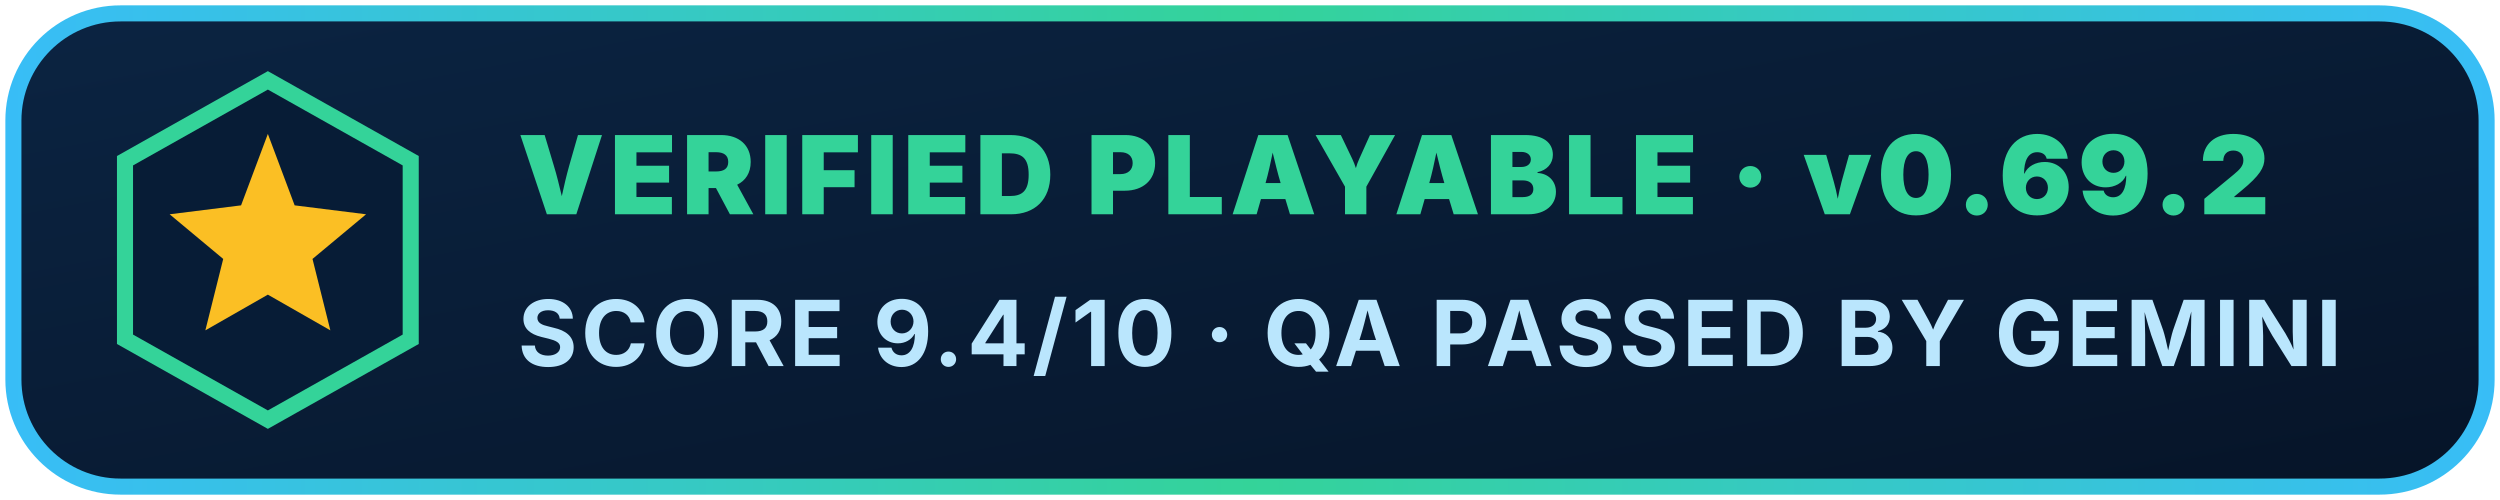
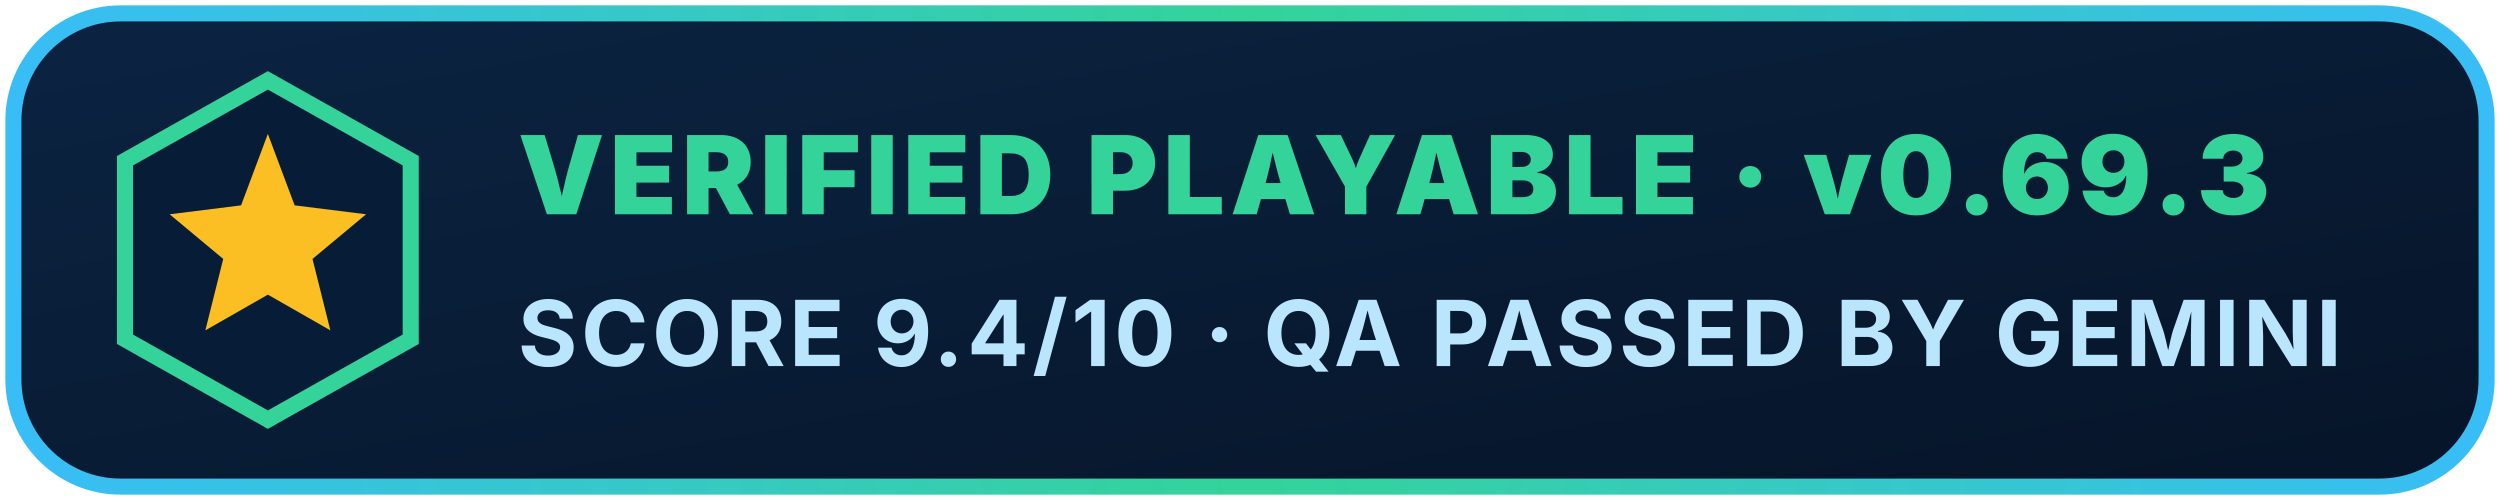
- <svg xmlns="http://www.w3.org/2000/svg" viewBox="0 0 280 56" width="280" height="56" role="img" aria-label="NET FORGE v0.69.2 Verified Playable - Score 9.4/10 - Tested by Gemini QA Passed">
+ <svg xmlns="http://www.w3.org/2000/svg" viewBox="0 0 280 56" width="280" height="56" role="img" aria-label="NET FORGE v0.69.3 Verified Playable - Score 9.4/10 - Tested by Gemini QA Passed">
  <defs>
    <linearGradient id="bgb" x1="0" y1="0" x2="1" y2="1">
      <stop offset="0%" stop-color="#0b2442" />
      <stop offset="100%" stop-color="#061428" />
    </linearGradient>
    <linearGradient id="rimb" x1="0" y1="0" x2="1" y2="0">
      <stop offset="0%" stop-color="#38bdf8" />
      <stop offset="50%" stop-color="#34d399" />
      <stop offset="100%" stop-color="#38bdf8" />
    </linearGradient>
  </defs>
  <rect x="1.5" y="1.5" width="277" height="53" rx="12" fill="url(#bgb)" stroke="url(#rimb)" stroke-width="1.8" />
  <polygon points="30,9 46,18 46,38 30,47 14,38 14,18" fill="#071c36" stroke="#34d399" stroke-width="1.8" />
  <polygon points="30,15 33,23 41,24 35,29 37,37 30,33 23,37 25,29 19,24 27,23" fill="#fbbf24" />
-   <text x="58" y="24" font-family="system-ui,-apple-system,sans-serif" font-size="12.2" font-weight="900" fill="#34d399" letter-spacing="0.6">VERIFIED PLAYABLE · v0.69.2</text>
+   <text x="58" y="24" font-family="system-ui,-apple-system,sans-serif" font-size="12.2" font-weight="900" fill="#34d399" letter-spacing="0.6">VERIFIED PLAYABLE · v0.69.3</text>
  <text x="58" y="41" font-family="system-ui,-apple-system,sans-serif" font-size="10.2" font-weight="700" fill="#bae6fd" letter-spacing="0.4">SCORE 9.4/10 · QA PASSED BY GEMINI</text>
</svg>
